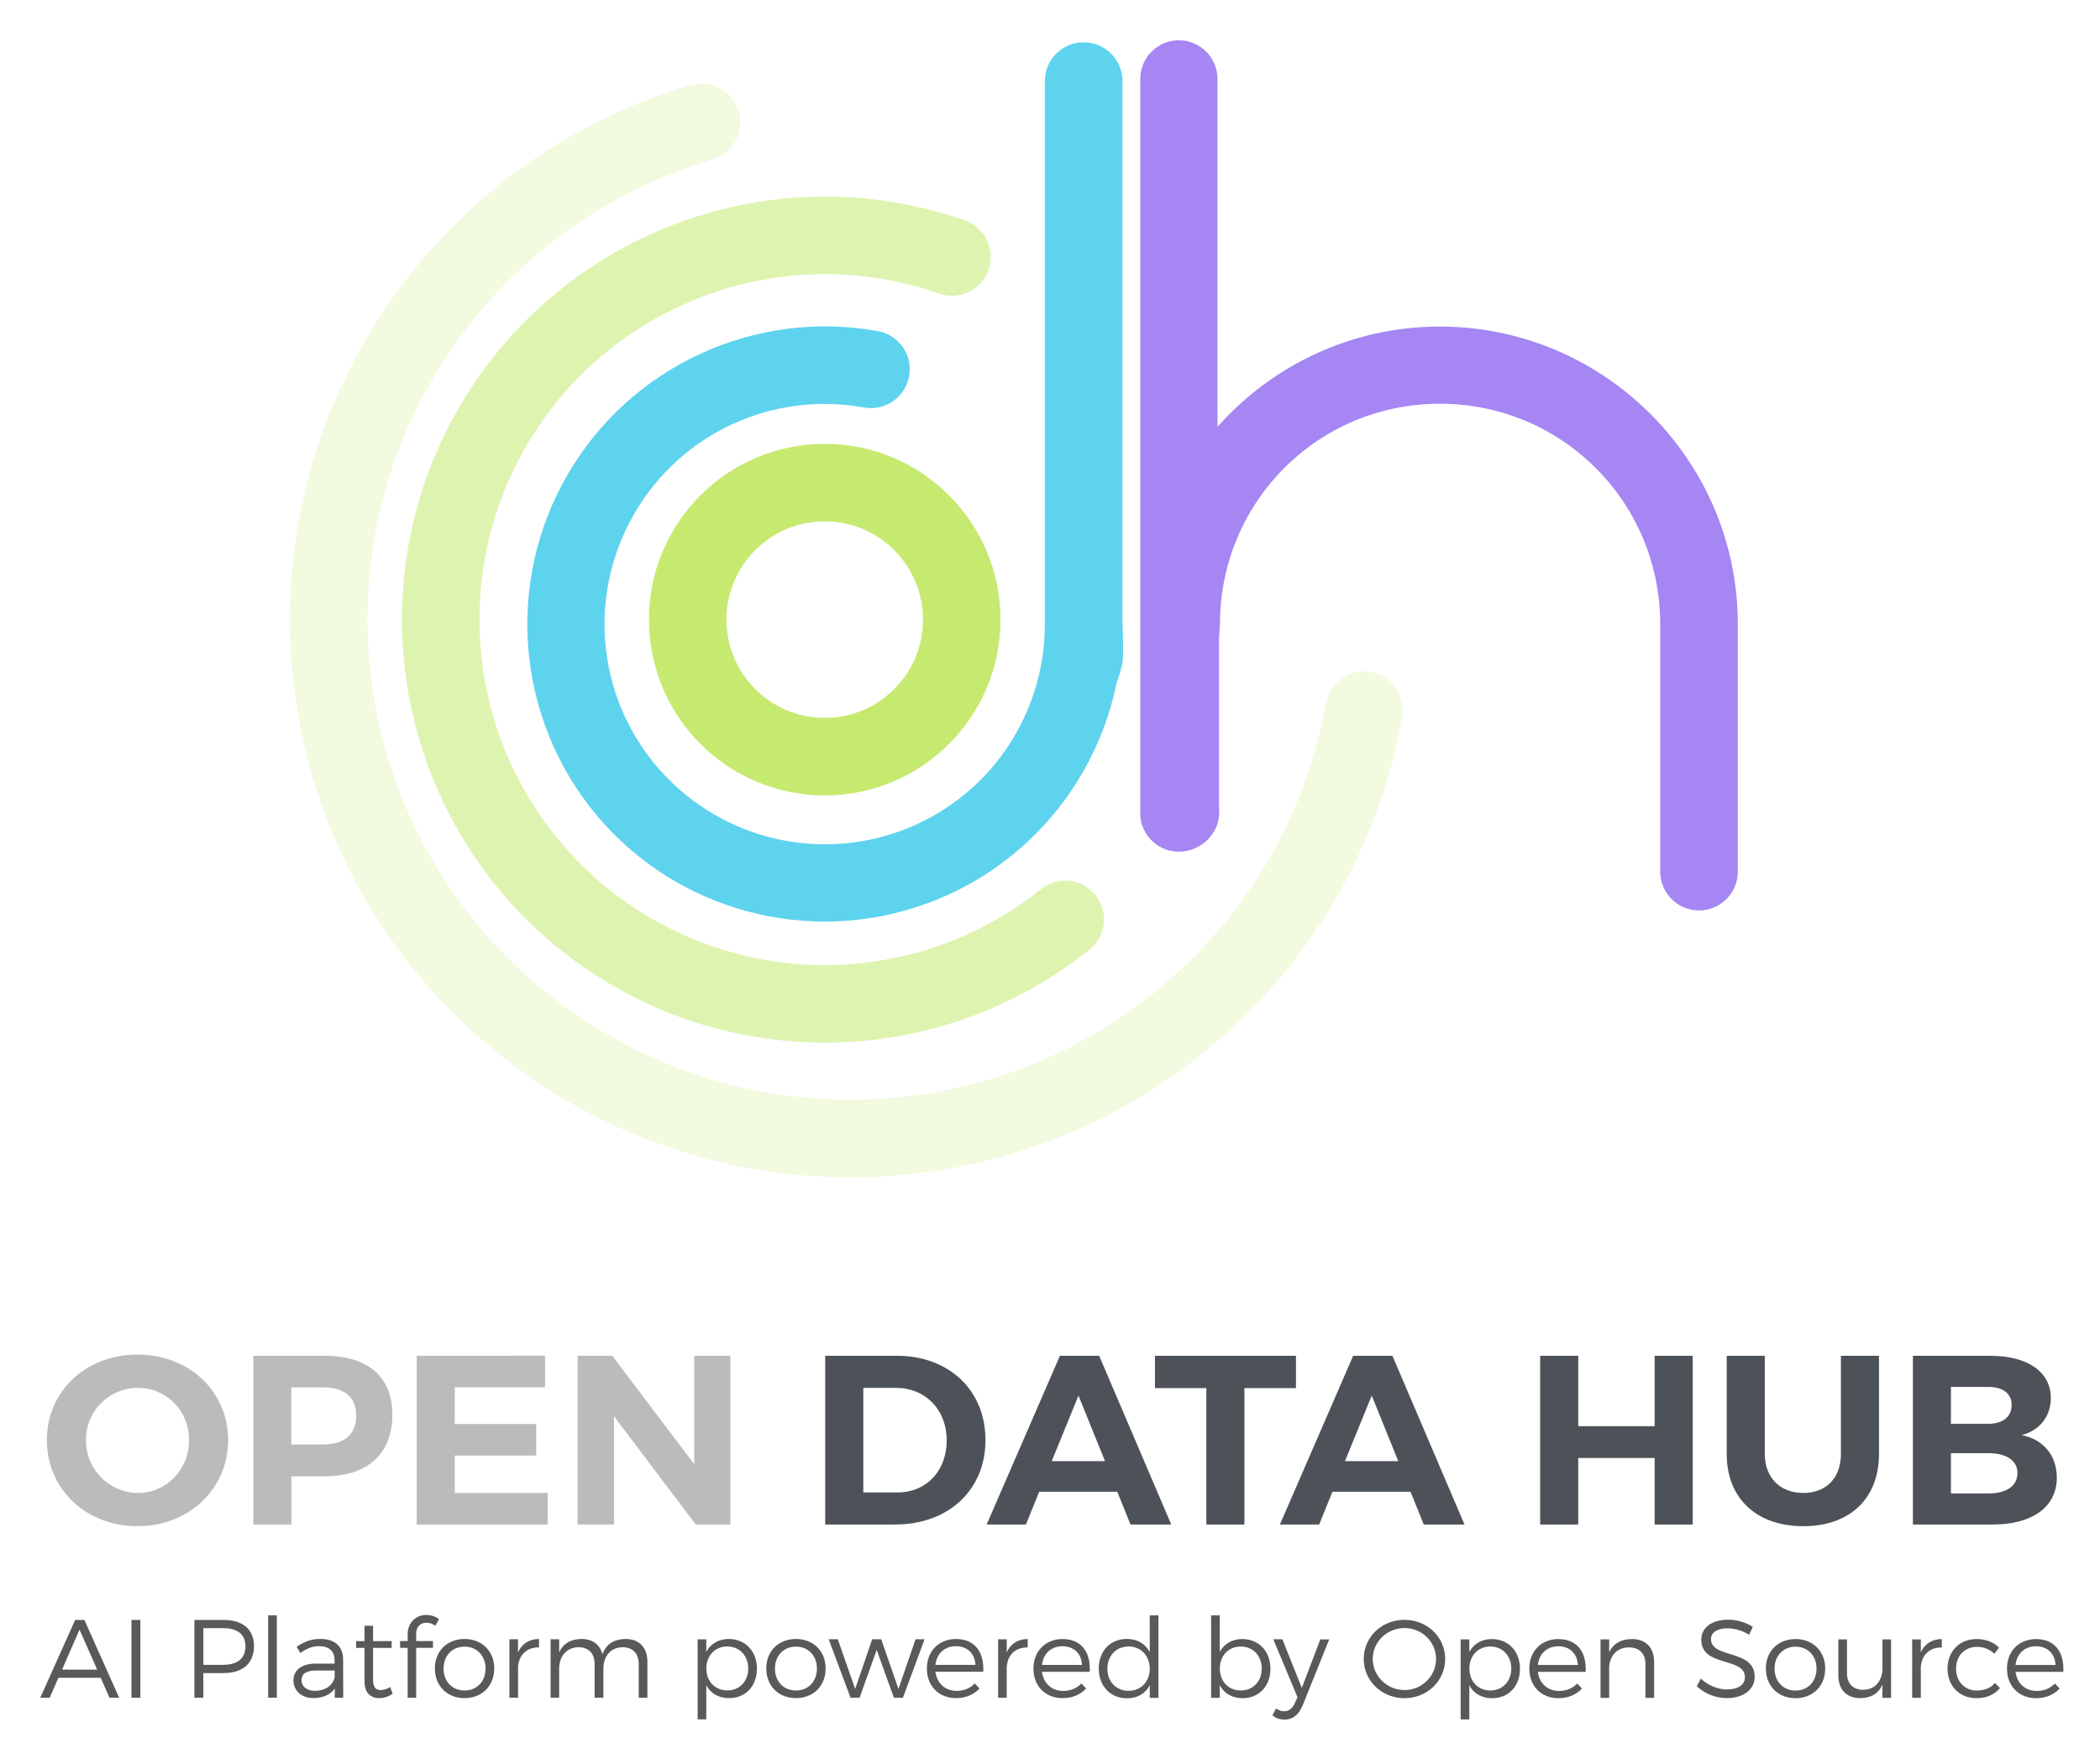
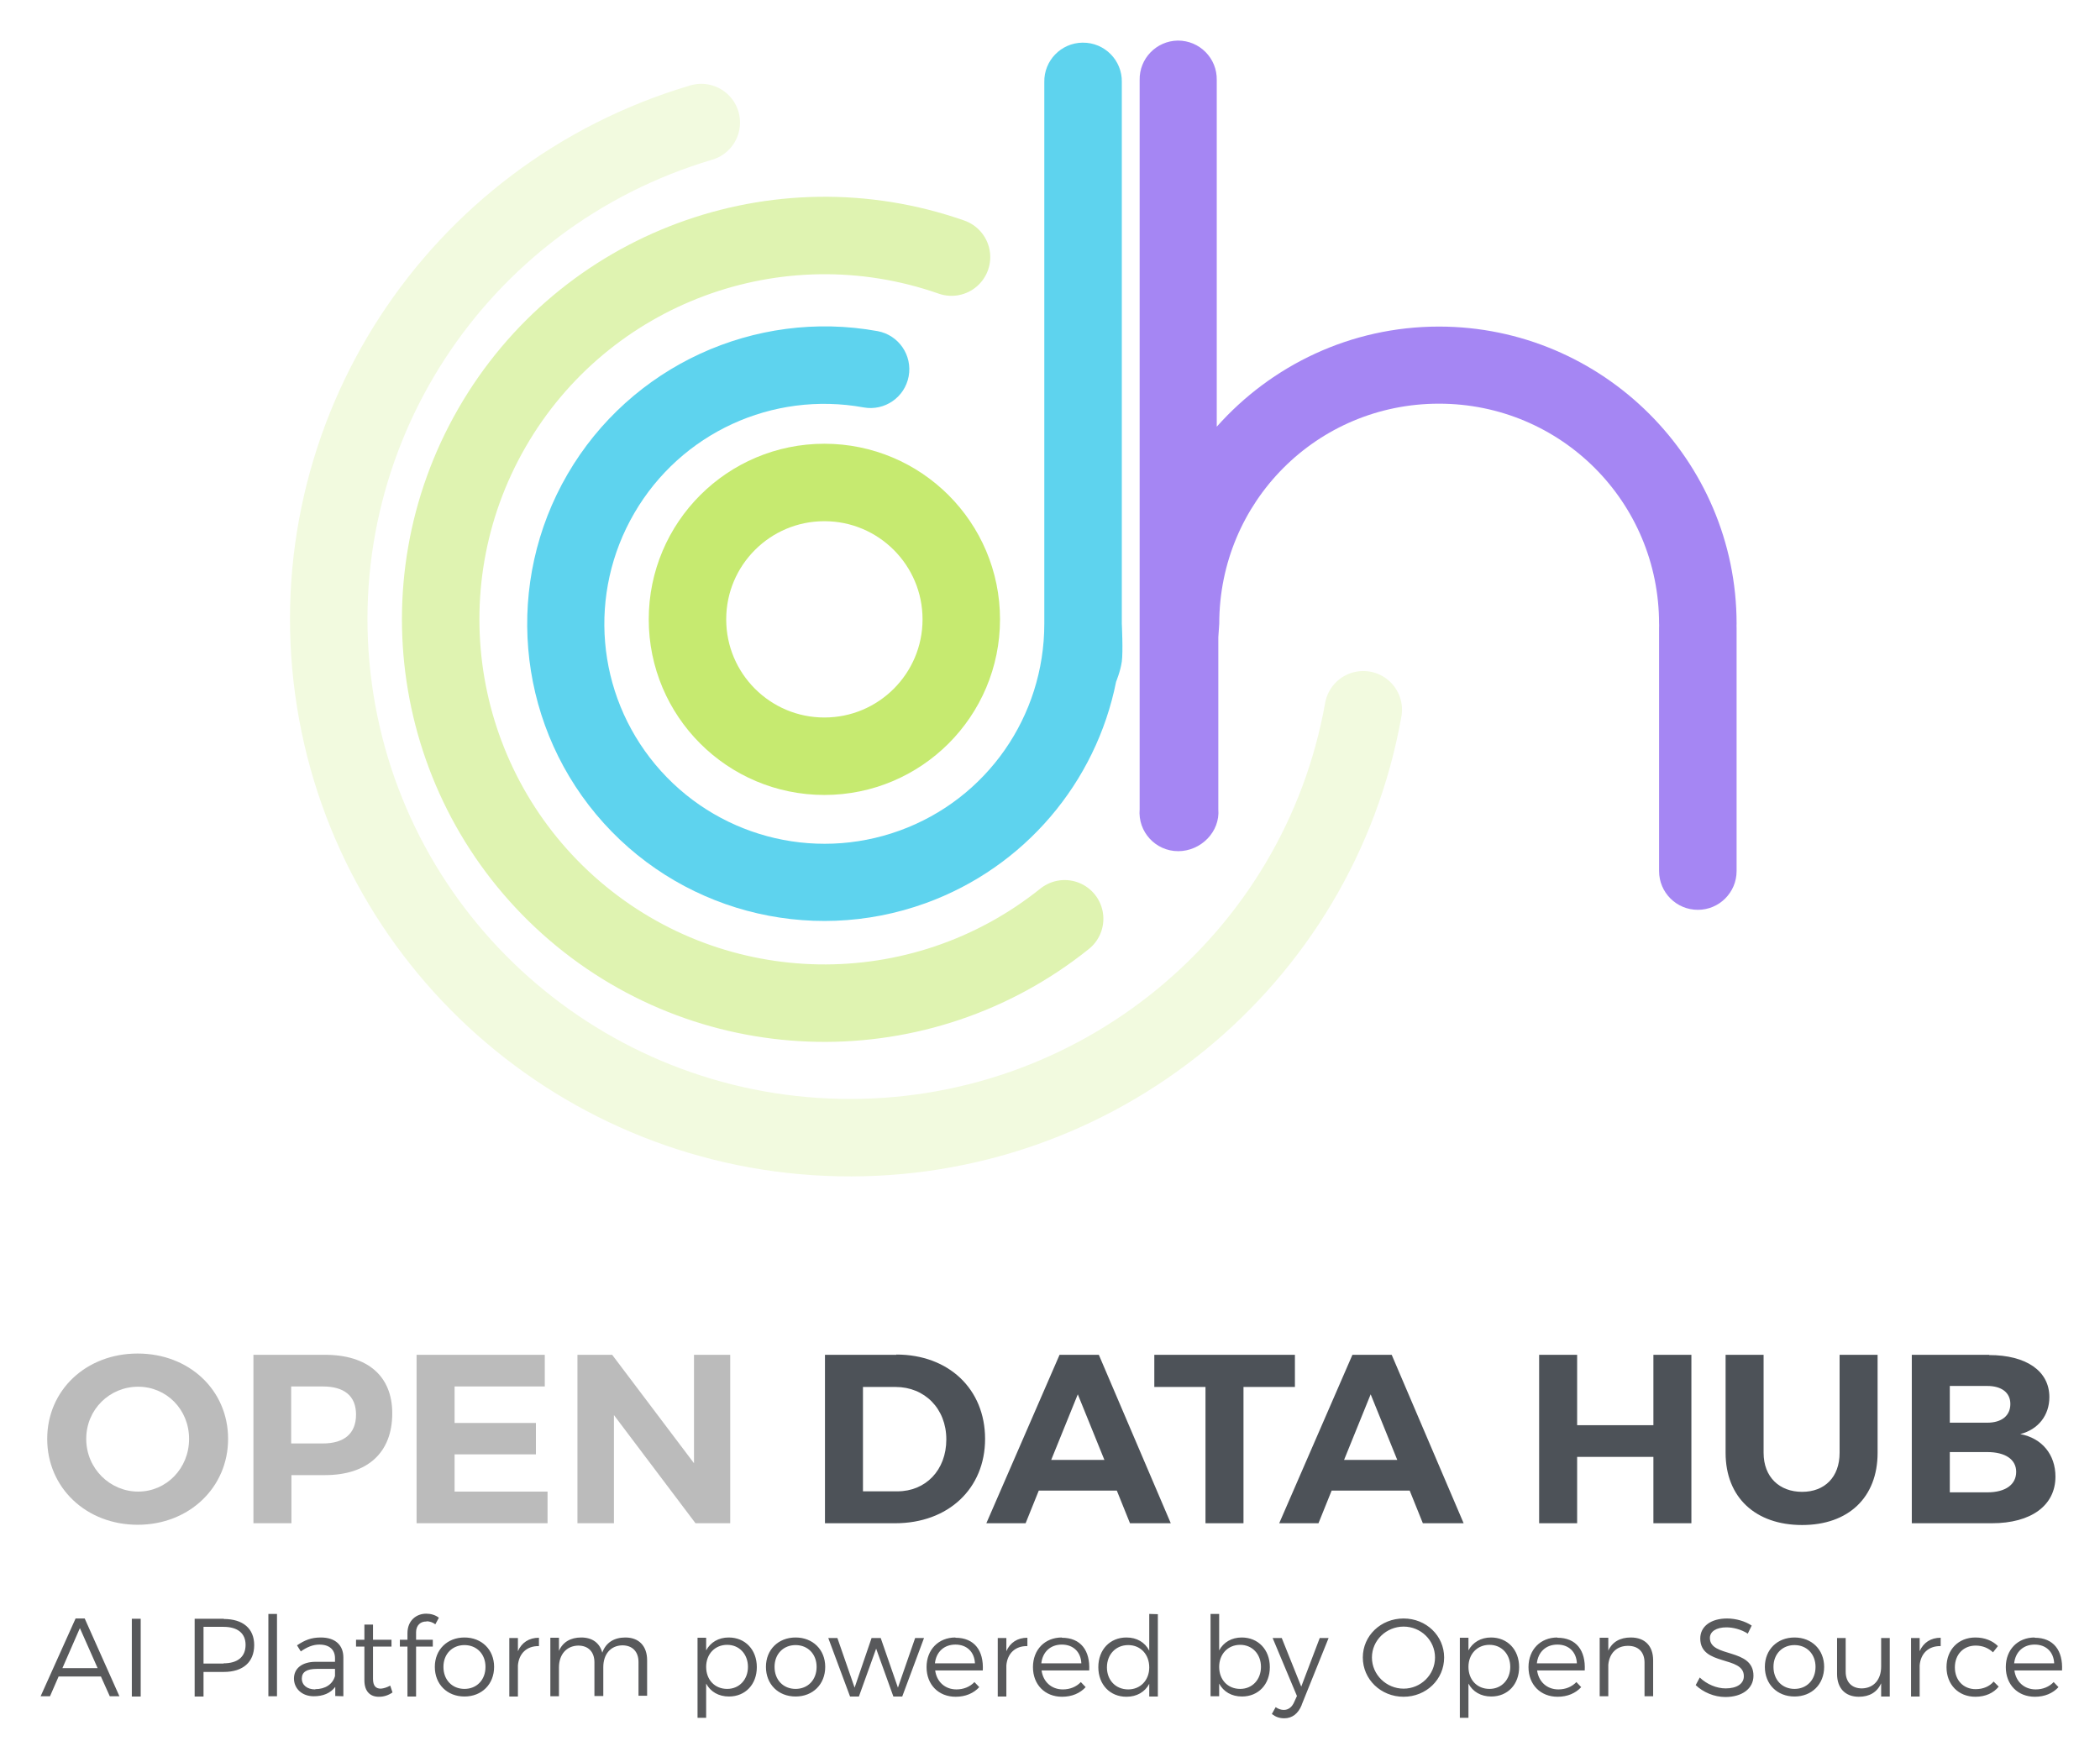
- <svg xmlns="http://www.w3.org/2000/svg" role="img" viewBox="-1.12 -1.12 58.45 48.95">
-   <g fill="#4d5258" stroke-width=".006">
-     <path fill="#bbb" d="M2.707 36.582c-1.435 0-2.522 1.013-2.522 2.381 0 1.362 1.087 2.395 2.522 2.395 1.435 0 2.522-1.04 2.522-2.395 0-1.362-1.087-2.381-2.522-2.381zm.014.926c.785 0 1.422.63 1.422 1.456 0 .825-.637 1.469-1.422 1.469-.785 0-1.449-.644-1.449-1.469 0-.825.657-1.456 1.449-1.456zm5.202-.892H5.931v4.695h1.06v-1.342h.932c1.194 0 1.878-.63 1.878-1.724 0-1.04-.684-1.63-1.878-1.63zm-.056 2.468h-.879v-1.59h.879c.59 0 .926.262.926.785 0 .537-.335.805-.926.805zm2.61-2.468v4.695h3.649v-.879H11.537v-1.04h2.267v-.879h-2.267v-1.02h2.515v-.879zm4.48 0v4.695h1.013v-3.012l2.274 3.012h.966v-4.695h-1.006v3.018l-2.281-3.018z" />
-     <path d="M23.84 36.616h-1.992v4.695h1.952c1.482 0 2.509-.966 2.509-2.348 0-1.388-1.013-2.348-2.468-2.348zm.028 3.803h-.959v-2.911h.912c.805 0 1.409.597 1.409 1.462 0 .859-.577 1.449-1.362 1.449zm6.478.892h1.134l-2.006-4.695h-1.093l-2.039 4.695h1.093l.369-.912h2.173zm-2.193-1.764l.745-1.824.738 1.824zm2.874-2.931v.899h1.429v3.796h1.06v-3.796h1.435v-.899zm7.481 4.695h1.134l-2.006-4.695H36.543l-2.039 4.695h1.093l.369-.912h2.173zm-2.193-1.764l.745-1.824.738 1.824zm5.433-2.931v4.695h1.06v-1.851h2.126v1.851h1.06v-4.695h-1.06v1.959h-2.126v-1.959zm6.252 2.73v-2.73h-1.06v2.73c0 1.241.832 2.012 2.133 2.012 1.295 0 2.106-.771 2.106-2.012v-2.73h-1.06v2.73c0 .677-.416 1.087-1.046 1.087-.63 0-1.073-.409-1.073-1.087zm6.283-2.73h-2.16v4.695h2.234c1.093 0 1.771-.496 1.771-1.301 0-.617-.375-1.073-.979-1.187.503-.127.812-.523.812-1.033 0-.724-.644-1.174-1.677-1.174zm-.056 1.892h-1.046v-1.026h1.046c.396 0 .644.181.644.503 0 .329-.248.523-.644.523zm0 1.938h-1.046v-1.12h1.046c.503 0 .805.208.805.55 0 .362-.302.57-.805.57z" />
-   </g>
-   <path d="M1.928 46.132h.269l-.968-2.165H.972l-.971 2.165h.263l.241-.554h1.178zM.607 45.35l.486-1.113.492 1.113zm1.932-1.382v2.165h.248v-2.165zm2.565 0h-.813v2.165h.248v-.687h.566c.535 0 .844-.275.844-.752 0-.461-.309-.727-.844-.727zm-.007 1.249h-.557v-1.021h.557c.39 0 .615.173.615.504 0 .34-.226.516-.615.516zm1.247-1.379v2.295h.241v-2.295zm2.089 2.295L8.43 45.056c-.003-.346-.226-.56-.628-.56-.278 0-.455.08-.665.22l.102.17c.17-.121.337-.189.517-.189.288 0 .436.145.436.384v.102h-.535c-.383.003-.609.182-.609.467 0 .278.217.492.553.492.26 0 .467-.087.597-.263v.254zm-.786-.192c-.229 0-.374-.121-.374-.3 0-.182.143-.266.414-.266h.507v.198c-.064.232-.272.368-.548.368zm2.094-.105c-.09.052-.176.08-.26.084-.139 0-.217-.08-.217-.278v-.897h.517v-.189h-.517v-.427h-.238v.427h-.235v.189h.235v.937c0 .322.176.464.414.461.13 0 .253-.043.368-.121zm1.01-1.791c.083 0 .173.031.248.084l.099-.186c-.099-.074-.226-.114-.349-.114-.272-.003-.523.192-.523.544v.182h-.21v.189h.21v1.389h.238v-1.389h.467v-.189h-.467v-.213c0-.192.13-.3.288-.297zm1.059.452c-.483 0-.826.337-.826.82 0 .489.343.826.826.826.483 0 .826-.337.826-.826 0-.482-.343-.82-.826-.82zm0 .213c.34 0 .584.251.584.609 0 .365-.244.612-.584.612-.34 0-.584-.247-.584-.612 0-.359.244-.609.584-.609zm1.488.158v-.362H13.058v1.627h.241v-.866c.028-.328.241-.541.584-.535v-.235c-.275.003-.476.133-.584.371zm2.994-.371c-.313.003-.541.139-.643.424-.071-.269-.278-.424-.584-.424-.294.003-.513.124-.622.377v-.368h-.238v1.627h.238v-.801c0-.353.201-.597.535-.606.284 0 .452.173.452.467v.94h.244v-.801c0-.353.195-.597.532-.606.282 0 .452.173.452.467v.94h.241v-1.002c0-.396-.226-.634-.606-.634zm2.874 0c-.284 0-.507.133-.628.359v-.349h-.241v2.227h.241v-.949c.121.226.344.359.634.359.461 0 .776-.337.776-.82 0-.486-.322-.826-.783-.826zm-.042 1.432c-.343 0-.584-.254-.584-.612 0-.356.241-.612.584-.612.34 0 .582.26.582.612 0 .356-.241.612-.582.612zm1.91-1.432c-.483 0-.826.337-.826.82 0 .489.343.826.826.826.483 0 .826-.337.826-.826 0-.482-.343-.82-.826-.82zm0 .213c.34 0 .584.251.584.609 0 .365-.244.612-.584.612-.34 0-.584-.247-.584-.612 0-.359.244-.609.584-.609zm.911-.204l.609 1.627h.251l.476-1.333.479 1.333h.251l.603-1.627h-.251l-.476 1.382-.479-1.382h-.253l-.473 1.382-.483-1.382zm3.54-.009c-.473.003-.807.337-.807.823 0 .486.331.823.81.823.272 0 .501-.099.656-.269l-.133-.139c-.127.133-.303.207-.504.207-.318 0-.55-.21-.591-.532H26.247c.028-.551-.235-.912-.761-.912zm-.569.721c.035-.315.257-.52.569-.52.318 0 .529.204.544.52zm1.985-.349v-.362h-.241v1.627h.241v-.866c.028-.328.241-.541.584-.535v-.235c-.275.003-.476.133-.584.371zm1.55-.371c-.473.003-.807.337-.807.823 0 .486.331.823.81.823.272 0 .501-.099.656-.269l-.133-.139c-.127.133-.303.207-.504.207-.318 0-.55-.21-.591-.532h1.33c.028-.551-.235-.912-.761-.912zm-.569.721c.035-.315.257-.52.569-.52.318 0 .529.204.544.52zm2.999-1.379v1.021c-.121-.232-.347-.365-.637-.365-.461 0-.782.337-.782.823s.322.829.786.829c.291 0 .513-.133.634-.362v.349h.241v-2.295zm-.588 2.1c-.347 0-.591-.257-.591-.615 0-.359.244-.619.591-.619.343 0 .588.26.588.619 0 .359-.244.615-.588.615zm3.165-1.441c-.284 0-.507.133-.628.359v-1.018h-.241v2.295h.241v-.349c.121.226.343.359.634.359.461 0 .776-.337.776-.82 0-.486-.322-.826-.782-.826zm-.042 1.432c-.343 0-.584-.254-.584-.612 0-.356.241-.612.584-.612.34 0 .582.26.582.612 0 .356-.241.612-.582.612zm1.713.436l.748-1.859h-.248L35.114 45.86l-.541-1.355h-.253l.674 1.614-.071.155c-.064.155-.17.235-.297.235-.08 0-.155-.025-.229-.077l-.102.192c.099.08.207.117.343.117.217 0 .387-.13.488-.377zm2.843-2.403c-.634 0-1.135.479-1.135 1.089 0 .609.501 1.092 1.135 1.092.631 0 1.132-.482 1.132-1.092 0-.609-.501-1.089-1.132-1.089zm0 .229c.483 0 .878.38.878.86 0 .479-.396.866-.878.866-.483 0-.884-.387-.884-.866 0-.479.402-.86.884-.86zm2.432.306c-.284 0-.507.133-.628.359v-.349h-.241v2.227h.241v-.949c.121.226.343.359.634.359.461 0 .776-.337.776-.82 0-.486-.322-.826-.782-.826zm-.042 1.432c-.343 0-.584-.254-.584-.612 0-.356.241-.612.584-.612.34 0 .582.26.582.612 0 .356-.241.612-.582.612zm1.891-1.432c-.473.003-.807.337-.807.823 0 .486.331.823.81.823.272 0 .501-.099.656-.269l-.133-.139c-.127.133-.303.207-.504.207-.318 0-.55-.21-.591-.532h1.33c.028-.551-.235-.912-.761-.912zm-.569.721c.035-.315.257-.52.569-.52.318 0 .529.204.544.52zm2.616-.721c-.297.003-.517.121-.631.368v-.359h-.241v1.627h.241v-.872c.028-.315.226-.529.548-.532.288 0 .461.173.461.464v.94h.241v-1.002c0-.396-.229-.634-.618-.634zm3.262-.118l.105-.22c-.179-.121-.436-.201-.687-.201-.448 0-.748.217-.748.557 0 .776 1.219.47 1.215 1.048 0 .21-.195.337-.507.337-.244 0-.519-.111-.721-.303l-.112.213c.204.195.513.331.829.331.464 0 .782-.232.782-.591.003-.786-1.215-.492-1.215-1.055 0-.186.183-.297.461-.297.173 0 .402.053.597.179zm1.294.118c-.483 0-.826.337-.826.82 0 .489.343.826.826.826.483 0 .826-.337.826-.826 0-.482-.344-.82-.826-.82zm0 .213c.34 0 .584.251.584.609 0 .365-.244.612-.584.612-.34 0-.584-.247-.584-.612 0-.359.244-.609.584-.609zm2.419-.204v.798c0 .353-.198.6-.535.606-.282 0-.452-.173-.452-.464v-.94h-.241v1.002c0 .393.229.634.609.634.294-.003.51-.124.618-.377v.368h.241v-1.627zm1.068.362v-.362h-.241v1.627h.241v-.866c.028-.328.241-.541.584-.535v-.235c-.275.003-.476.133-.584.371zm2.045.037l.133-.167c-.148-.152-.365-.241-.628-.241-.47 0-.807.34-.807.823 0 .486.334.823.807.823.282 0 .507-.105.653-.281l-.139-.142c-.114.136-.291.21-.504.21-.337 0-.579-.247-.579-.609 0-.359.241-.606.579-.606.198 0 .362.071.486.192zm1.16-.408c-.473.003-.807.337-.807.823 0 .486.331.823.81.823.272 0 .501-.099.656-.269l-.133-.139c-.127.133-.303.207-.504.207-.318 0-.55-.21-.591-.532h1.33c.028-.551-.235-.912-.761-.912zm-.569.721c.035-.315.257-.52.569-.52.318 0 .529.204.544.52z" fill="#58595b" stroke-width=".01" />
+ <svg xmlns="http://www.w3.org/2000/svg" role="img" viewBox="-1.13 -1.13 58.50 48.94">
  <g>
-     <path fill="#a586f3" d="M31.68.001c-.597.008-1.073.5-1.062 1.097v20.317c-.054.629.442 1.17 1.074 1.17.632 0 1.172-.541 1.118-1.17V16.627l.026-.378c0-3.397 2.723-6.132 6.121-6.132 3.397 0 6.132 2.735 6.132 6.132.001.011.001.023.002.034a1.059 1.059 0 00-.002.082v6.775c0 .596.483 1.08 1.08 1.08.596 0 1.08-.483 1.08-1.08v-6.775a1.023 1.023 0 00-.002-.06 1.045 1.045 0 00.002-.056c0-4.562-3.729-8.28-8.292-8.28-2.459 0-4.671 1.08-6.19 2.79V1.098c.011-.606-.48-1.101-1.086-1.097z" color="#000" style="text-indent:0;text-align:start;text-decoration-line:none;text-decoration-style:solid;text-decoration-color:#000;text-transform:none;text-orientation:mixed;shape-padding:0;isolation:auto;mix-blend-mode:normal;solid-color:#000;solid-opacity:1" overflow="visible" />
-     <path fill="#5ed3ee" d="M29.031.058c-.002 0-.005 0-.007 0-.597.008-1.073.5-1.062 1.097v15.094c0 2.583-1.602 4.882-4.03 5.763-2.428.88-5.146.146-6.802-1.836-1.655-1.982-1.888-4.778-.589-7.01 1.299-2.232 3.845-3.405 6.386-2.945.586.107 1.148-.281 1.257-.866.108-.586-.278-1.149-.864-1.258-3.427-.621-6.886.974-8.638 3.984-1.752 3.01-1.435 6.808.797 9.481 2.232 2.673 5.907 3.658 9.181 2.471 2.757-1 4.744-3.366 5.303-6.169 0 0 .122-.294.16-.564.037-.27 0-1.051 0-1.051V1.156c.011-.608-.482-1.104-1.09-1.097z" color="#000" style="text-indent:0;text-align:start;text-decoration-line:none;text-decoration-style:solid;text-decoration-color:#000;text-transform:none;text-orientation:mixed;shape-padding:0;isolation:auto;mix-blend-mode:normal;solid-color:#000;solid-opacity:1" overflow="visible" />
-     <g fill="none" stroke-width=".365" transform="translate(-449.265 -83.342) scale(5.91262)">
-       <circle cx="79.677" cy="16.823" r=".645" stroke="#c6ea70" />
-       <path stroke="#dff3b1" stroke-linecap="round" stroke-linejoin="round" d="M80.809 18.234a1.809 1.809 0 01-2.309-.038 1.809 1.809 0 01-.389-2.276 1.809 1.809 0 012.165-.804" />
-       <path stroke="#f2fadf" stroke-linecap="round" stroke-linejoin="round" d="M82.216 17.249a2.456 2.443 0 01-2.468 2.016 2.456 2.443 0 01-2.384-2.115 2.456 2.443 0 011.733-2.668" />
+     <g>
+       <g fill="#4d5258" stroke-width=".006">
+         <path fill="#bbb" d="M112.302 22.797c-.203 0-.357.144-.357.337 0 .193.154.339.357.339.203 0 .357-.147.357-.339 0-.193-.154-.337-.357-.337zm.002.131c.111 0 .201.089.201.206 0 .117-.09.208-.201.208-.111 0-.205-.091-.205-.208 0-.117.093-.206.205-.206zM113.041 22.802h-.282v.665h.15v-.19h.132c.169 0 .266-.089.266-.244 0-.147-.097-.231-.266-.231zm-.008.35h-.125v-.225h.125c.084 0 .131.037.131.111 0 .076-.048.114-.131.114zM113.403 22.802v.665h.517v-.125h-.367v-.147h.321V23.071h-.321v-.144h.356v-.125zM114.038 22.802v.665h.144v-.427l.322.427h.137v-.665h-.143v.428L114.175 22.802z" transform="translate(-789.851 -124.305) scale(7.05736)" />
+         <path d="M115.297 22.802h-.282v.665h.277c.21 0 .355-.137.355-.333 0-.197-.144-.333-.35-.333zm.004.539h-.136v-.412h.129c.114 0 .2.085.2.207 0 .122-.082.205-.193.205zM116.219 23.467h.161l-.284-.665h-.155l-.289.665h.155l.052-.129h.308zm-.311-.25l.105-.259.105.259zM116.315 22.802v.127h.202v.538h.15v-.538h.203v-.127zM117.375 23.467h.161l-.284-.665h-.155l-.289.665h.155l.052-.129h.308zm-.311-.25l.105-.259.105.259zM117.834 22.802v.665h.15v-.262h.301v.262h.15v-.665h-.15v.278h-.301v-.278zM118.72 23.189v-.387h-.15v.387c0 .176.118.285.302.285.183 0 .298-.109.298-.285v-.387h-.15v.387c0 .096-.059.154-.148.154-.089 0-.152-.058-.152-.154zM119.611 22.802h-.306v.665h.316c.155 0 .251-.07.251-.184 0-.087-.053-.152-.139-.168.071-.018.115-.074.115-.146 0-.103-.091-.166-.238-.166zm-.008.268h-.148v-.145h.148c.056 0 .091.026.091.071 0 .047-.035.074-.091.074zm0 .275h-.148v-.159h.148c.071 0 .114.029.114.078 0 .051-.043.081-.114.081z" transform="translate(-789.851 -124.305) scale(7.05736)" />
+       </g>
+       <g fill="#58595b" stroke-width=".01">
+         <path d="M112.192 24.15h.038l-.137-.307h-.036l-.138.307h.037l.034-.078h.167zm-.187-.111l.069-.158.07.158zM112.279 23.844v.307h.035v-.307zM112.642 23.844h-.115v.307h.035v-.097h.08c.076 0 .12-.039.12-.106 0-.065-.044-.103-.12-.103zm-.001.177h-.079V23.876h.079c.055 0 .087.025.087.071 0 .048-.032.073-.087.073zM112.818 23.825v.325h.034v-.325zM113.114 24.15l-0-.153c-0-.049-.032-.079-.089-.079-.039 0-.064.011-.094.031l.015.024c.024-.017.048-.027.073-.027.041 0 .062.021.062.054v.014h-.076c-.054 0-.086.026-.086.066 0 .039.031.07.078.07.037 0 .066-.012.085-.037v.036zm-.111-.027c-.032 0-.053-.017-.053-.043 0-.026.02-.038.059-.038h.072v.028c-.009.033-.039.052-.078.052zM113.299 24.108c-.013.007-.025.011-.037.012-.02 0-.031-.011-.031-.039v-.127h.073v-.027h-.073v-.06h-.034v.06h-.033v.027h.033v.133c0 .046.025.066.059.065.018 0 .036-.006.052-.017zM113.442 23.854c.012 0 .025.004.035.012l.014-.026c-.014-.011-.032-.016-.05-.016-.039-0-.074.027-.074.077v.026h-.03v.027h.03v.197h.034v-.197h.066v-.027h-.066v-.03c0-.027.018-.043.041-.042zM113.592 23.918c-.068 0-.117.048-.117.116 0 .069.049.117.117.117.068 0 .117-.048.117-.117 0-.068-.049-.116-.117-.116zm0 .03c.048 0 .083.035.083.086 0 .052-.035.087-.083.087-.048 0-.083-.035-.083-.087 0-.051.035-.086.083-.086zM113.803 23.971v-.051h-.034v.231h.034V24.028c.004-.046.034-.077.083-.076v-.033c-.039 0-.068.019-.083.053zM114.227 23.918c-.044 0-.077.02-.091.06-.01-.038-.039-.06-.083-.06-.042 0-.073.018-.088.053v-.052h-.034v.231h.034v-.114c0-.05.029-.085.076-.086.04 0 .064.025.064.066v.133h.035v-.114c0-.05.028-.085.075-.086.04 0 .064.025.064.066v.133h.034V24.008c0-.056-.032-.09-.086-.09zM114.635 23.918c-.04 0-.072.019-.089.051v-.05h-.034v.316h.034v-.135c.017.032.049.051.09.051.065 0 .11-.048.11-.116 0-.069-.046-.117-.111-.117zm-.006.203c-.049 0-.083-.036-.083-.087 0-.05.034-.087.083-.087.048 0 .082.037.082.087 0 .05-.034.087-.082.087zM114.899 23.918c-.068 0-.117.048-.117.116 0 .069.049.117.117.117.068 0 .117-.048.117-.117 0-.068-.049-.116-.117-.116zm0 .03c.048 0 .083.035.083.086 0 .052-.035.087-.083.087-.048 0-.083-.035-.083-.087 0-.051.035-.086.083-.086zM115.028 23.92l.086.231h.035l.068-.189.068.189h.035l.086-.231h-.035l-.068.196-.068-.196h-.036l-.067.196-.068-.196zM115.53 23.918c-.067 0-.114.048-.114.117 0 .069.047.117.115.117.039 0 .071-.014.093-.038l-.019-.02c-.018.019-.043.029-.071.029-.045 0-.078-.03-.084-.075h.188c.004-.078-.033-.129-.108-.129zm-.081.102c.005-.045.036-.074.081-.074.045 0 .075.029.077.074zM115.731 23.971v-.051h-.034v.231h.034V24.028c.004-.046.034-.077.083-.076v-.033c-.039 0-.068.019-.083.053zM115.95 23.918c-.067 0-.114.048-.114.117 0 .069.047.117.115.117.039 0 .071-.014.093-.038l-.019-.02c-.018.019-.043.029-.071.029-.045 0-.078-.03-.084-.075h.188c.004-.078-.033-.129-.108-.129zm-.081.102c.005-.045.036-.074.081-.074.045 0 .075.029.077.074zM116.295 23.825v.145c-.017-.033-.049-.052-.09-.052-.065 0-.111.048-.111.117 0 .069.046.117.111.117.041 0 .073-.019.09-.051v.05h.034v-.325zm-.083.298c-.049 0-.084-.036-.084-.087 0-.051.035-.088.084-.088.049 0 .083.037.083.088 0 .051-.035.087-.083.087zM116.66 23.918c-.04 0-.072.019-.089.051v-.144h-.034v.325h.034v-.05c.017.032.049.051.09.051.065 0 .11-.048.11-.116 0-.069-.046-.117-.111-.117zm-.006.203c-.049 0-.083-.036-.083-.087 0-.05.034-.087.083-.087.048 0 .082.037.082.087 0 .05-.034.087-.082.087zM116.897 24.183l.106-.263h-.035l-.073.192-.077-.192h-.036l.096.229-.01.022c-.009.022-.024.033-.042.033-.011 0-.022-.004-.032-.011l-.015.027c.014.011.029.017.049.017.031 0 .055-.018.069-.053zM117.299 23.843c-.09 0-.161.068-.161.154 0 .086.071.155.161.155.089 0 .16-.068.16-.155 0-.086-.071-.154-.16-.154zm0 .032c.068 0 .124.054.124.122 0 .068-.056.123-.124.123-.068 0-.125-.055-.125-.123 0-.068.057-.122.125-.122zM117.644 23.918c-.04 0-.072.019-.089.051v-.05h-.034v.316h.034v-.135c.017.032.049.051.09.051.065 0 .11-.048.11-.116 0-.069-.046-.117-.111-.117zm-.006.203c-.049 0-.083-.036-.083-.087 0-.05.034-.087.083-.087.048 0 .082.037.082.087 0 .05-.034.087-.082.087zM117.906 23.918c-.067 0-.114.048-.114.117 0 .069.047.117.115.117.039 0 .071-.014.093-.038l-.019-.02c-.018.019-.043.029-.071.029-.045 0-.078-.03-.084-.075h.188c.004-.078-.033-.129-.108-.129zm-.081.102c.005-.045.036-.074.081-.074.045 0 .075.029.077.074zM118.196 23.918c-.042 0-.073.017-.089.052v-.051h-.034v.231h.034v-.124c.004-.045.032-.075.078-.075.041 0 .065.025.065.066v.133h.034v-.142c0-.056-.032-.09-.088-.09zM118.658 23.902l.015-.031c-.025-.017-.062-.028-.097-.028-.064 0-.106.031-.106.079 0 .11.173.067.172.149 0 .03-.028.048-.072.048-.035 0-.074-.016-.102-.043l-.016.03c.029.028.073.047.117.047.066 0 .111-.033.111-.084 0-.111-.172-.07-.172-.149 0-.026.026-.042.065-.042.025 0 .057.007.085.025zM118.842 23.918c-.068 0-.117.048-.117.116 0 .069.049.117.117.117.068 0 .117-.048.117-.117 0-.068-.049-.116-.117-.116zm0 .03c.048 0 .083.035.083.086 0 .052-.035.087-.083.087-.048 0-.083-.035-.083-.087 0-.051.035-.086.083-.086zM119.184 23.92v.113c0 .05-.028.085-.076.086-.04 0-.064-.025-.064-.066v-.133h-.034v.142c0 .056.032.09.086.09.042-0.0.072-.018.088-.053v.052h.034v-.231zM119.336 23.971v-.051h-.034v.231h.034V24.028c.004-.046.034-.077.083-.076v-.033c-.039 0-.068.019-.083.053zM119.626 23.976l.019-.024c-.021-.021-.052-.034-.089-.034-.067 0-.114.048-.114.117 0 .069.047.117.114.117.04 0 .072-.015.092-.04l-.02-.02c-.016.019-.041.03-.071.03-.048 0-.082-.035-.082-.086 0-.051.034-.086.082-.086.028 0 .051.01.069.027zM119.79 23.918c-.067 0-.114.048-.114.117 0 .069.047.117.115.117.039 0 .071-.014.093-.038l-.019-.02c-.018.019-.043.029-.071.029-.045 0-.078-.03-.084-.075h.188c.004-.078-.033-.129-.108-.129zm-.081.102c.005-.045.036-.074.081-.074.045 0 .075.029.077.074z" transform="translate(-789.851 -124.305) scale(7.05736)" />
+       </g>
+     </g>
+     <g>
+       <g>
+         <path fill="#a586f3" d="m 7808.812,2097.188 c -9.69,0.138 -17.423,8.123 -17.25,17.812 v 329.875 c -0.878,10.22 7.18,19 17.438,19 10.257,0 19.023,-8.78 18.145,-19 v -77.732 l 0.418,-6.143 c 0,-55.16 44.215,-99.562 99.375,-99.562 55.16,0 99.562,44.403 99.562,99.562 0.01,0.184 0.015,0.367 0.027,0.551 -0.026,0.441 -0.035,0.883 -0.027,1.324 v 110 c 0,9.682 7.849,17.531 17.531,17.531 9.682,0 17.531,-7.849 17.531,-17.531 v -110 c 0,-0.325 -0.012,-0.649 -0.031,-0.973 0.018,-0.3 0.029,-0.601 0.031,-0.902 1e-4,-74.075 -60.55,-134.437 -134.625,-134.438 -39.918,1e-4 -75.847,17.535 -100.5,45.293 V 2115 c 0.175,-9.836 -7.788,-17.883 -17.625,-17.812 z" color="#000" transform="translate(-449.265 -129.165) scale(.06159)" style="text-indent:0;text-align:start;text-decoration-line:none;text-decoration-style:solid;text-decoration-color:#000;text-transform:none;text-orientation:mixed;shape-padding:0;isolation:auto;mix-blend-mode:normal;solid-color:#000;solid-opacity:1" overflow="visible" />
+         <path fill="#5ed3ee" d="m 7765.803,2098.123 c -0.038,5e-4 -0.077,0 -0.115,0 -9.69,0.138 -17.423,8.123 -17.25,17.812 V 2361 c 0,41.933 -26.016,79.267 -65.438,93.562 -39.421,14.295 -83.559,2.374 -110.438,-29.812 -26.878,-32.187 -30.658,-77.572 -9.562,-113.812 21.096,-36.241 62.426,-55.29 103.688,-47.812 9.517,1.74 18.646,-4.555 20.404,-14.069 1.758,-9.514 -4.519,-18.655 -14.029,-20.431 -55.635,-10.082 -111.805,15.822 -140.25,64.688 -28.445,48.866 -23.304,110.538 12.938,153.938 36.242,43.399 95.908,59.401 149.062,40.125 44.767,-16.234 77.029,-54.658 86.098,-100.156 0,0 1.981,-4.769 2.59,-9.156 0.609,-4.388 0,-17.062 0,-17.062 v -245.062 c 0.177,-9.865 -7.831,-17.926 -17.697,-17.814 z" color="#000" transform="translate(-449.265 -129.165) scale(.06159)" style="text-indent:0;text-align:start;text-decoration-line:none;text-decoration-style:solid;text-decoration-color:#000;text-transform:none;text-orientation:mixed;shape-padding:0;isolation:auto;mix-blend-mode:normal;solid-color:#000;solid-opacity:1" overflow="visible" />
+         <g fill="none" stroke-width=".365" transform="translate(-449.265 -83.342) scale(5.91262)">
+           <circle cx="79.677" cy="16.823" r=".645" stroke="#c6ea70" />
+           <path stroke="#dff3b1" stroke-linecap="round" stroke-linejoin="round" d="m 80.809,18.234 a 1.809,1.809 0 0 1 -2.309,-0.038 1.809,1.809 0 0 1 -0.389,-2.276 1.809,1.809 0 0 1 2.165,-0.804" />
+           <path stroke="#f2fadf" stroke-linecap="round" stroke-linejoin="round" d="m 82.216,17.249 a 2.456,2.443 0 0 1 -2.468,2.016 2.456,2.443 0 0 1 -2.384,-2.115 2.456,2.443 0 0 1 1.733,-2.668" />
+         </g>
+       </g>
    </g>
  </g>
</svg>
